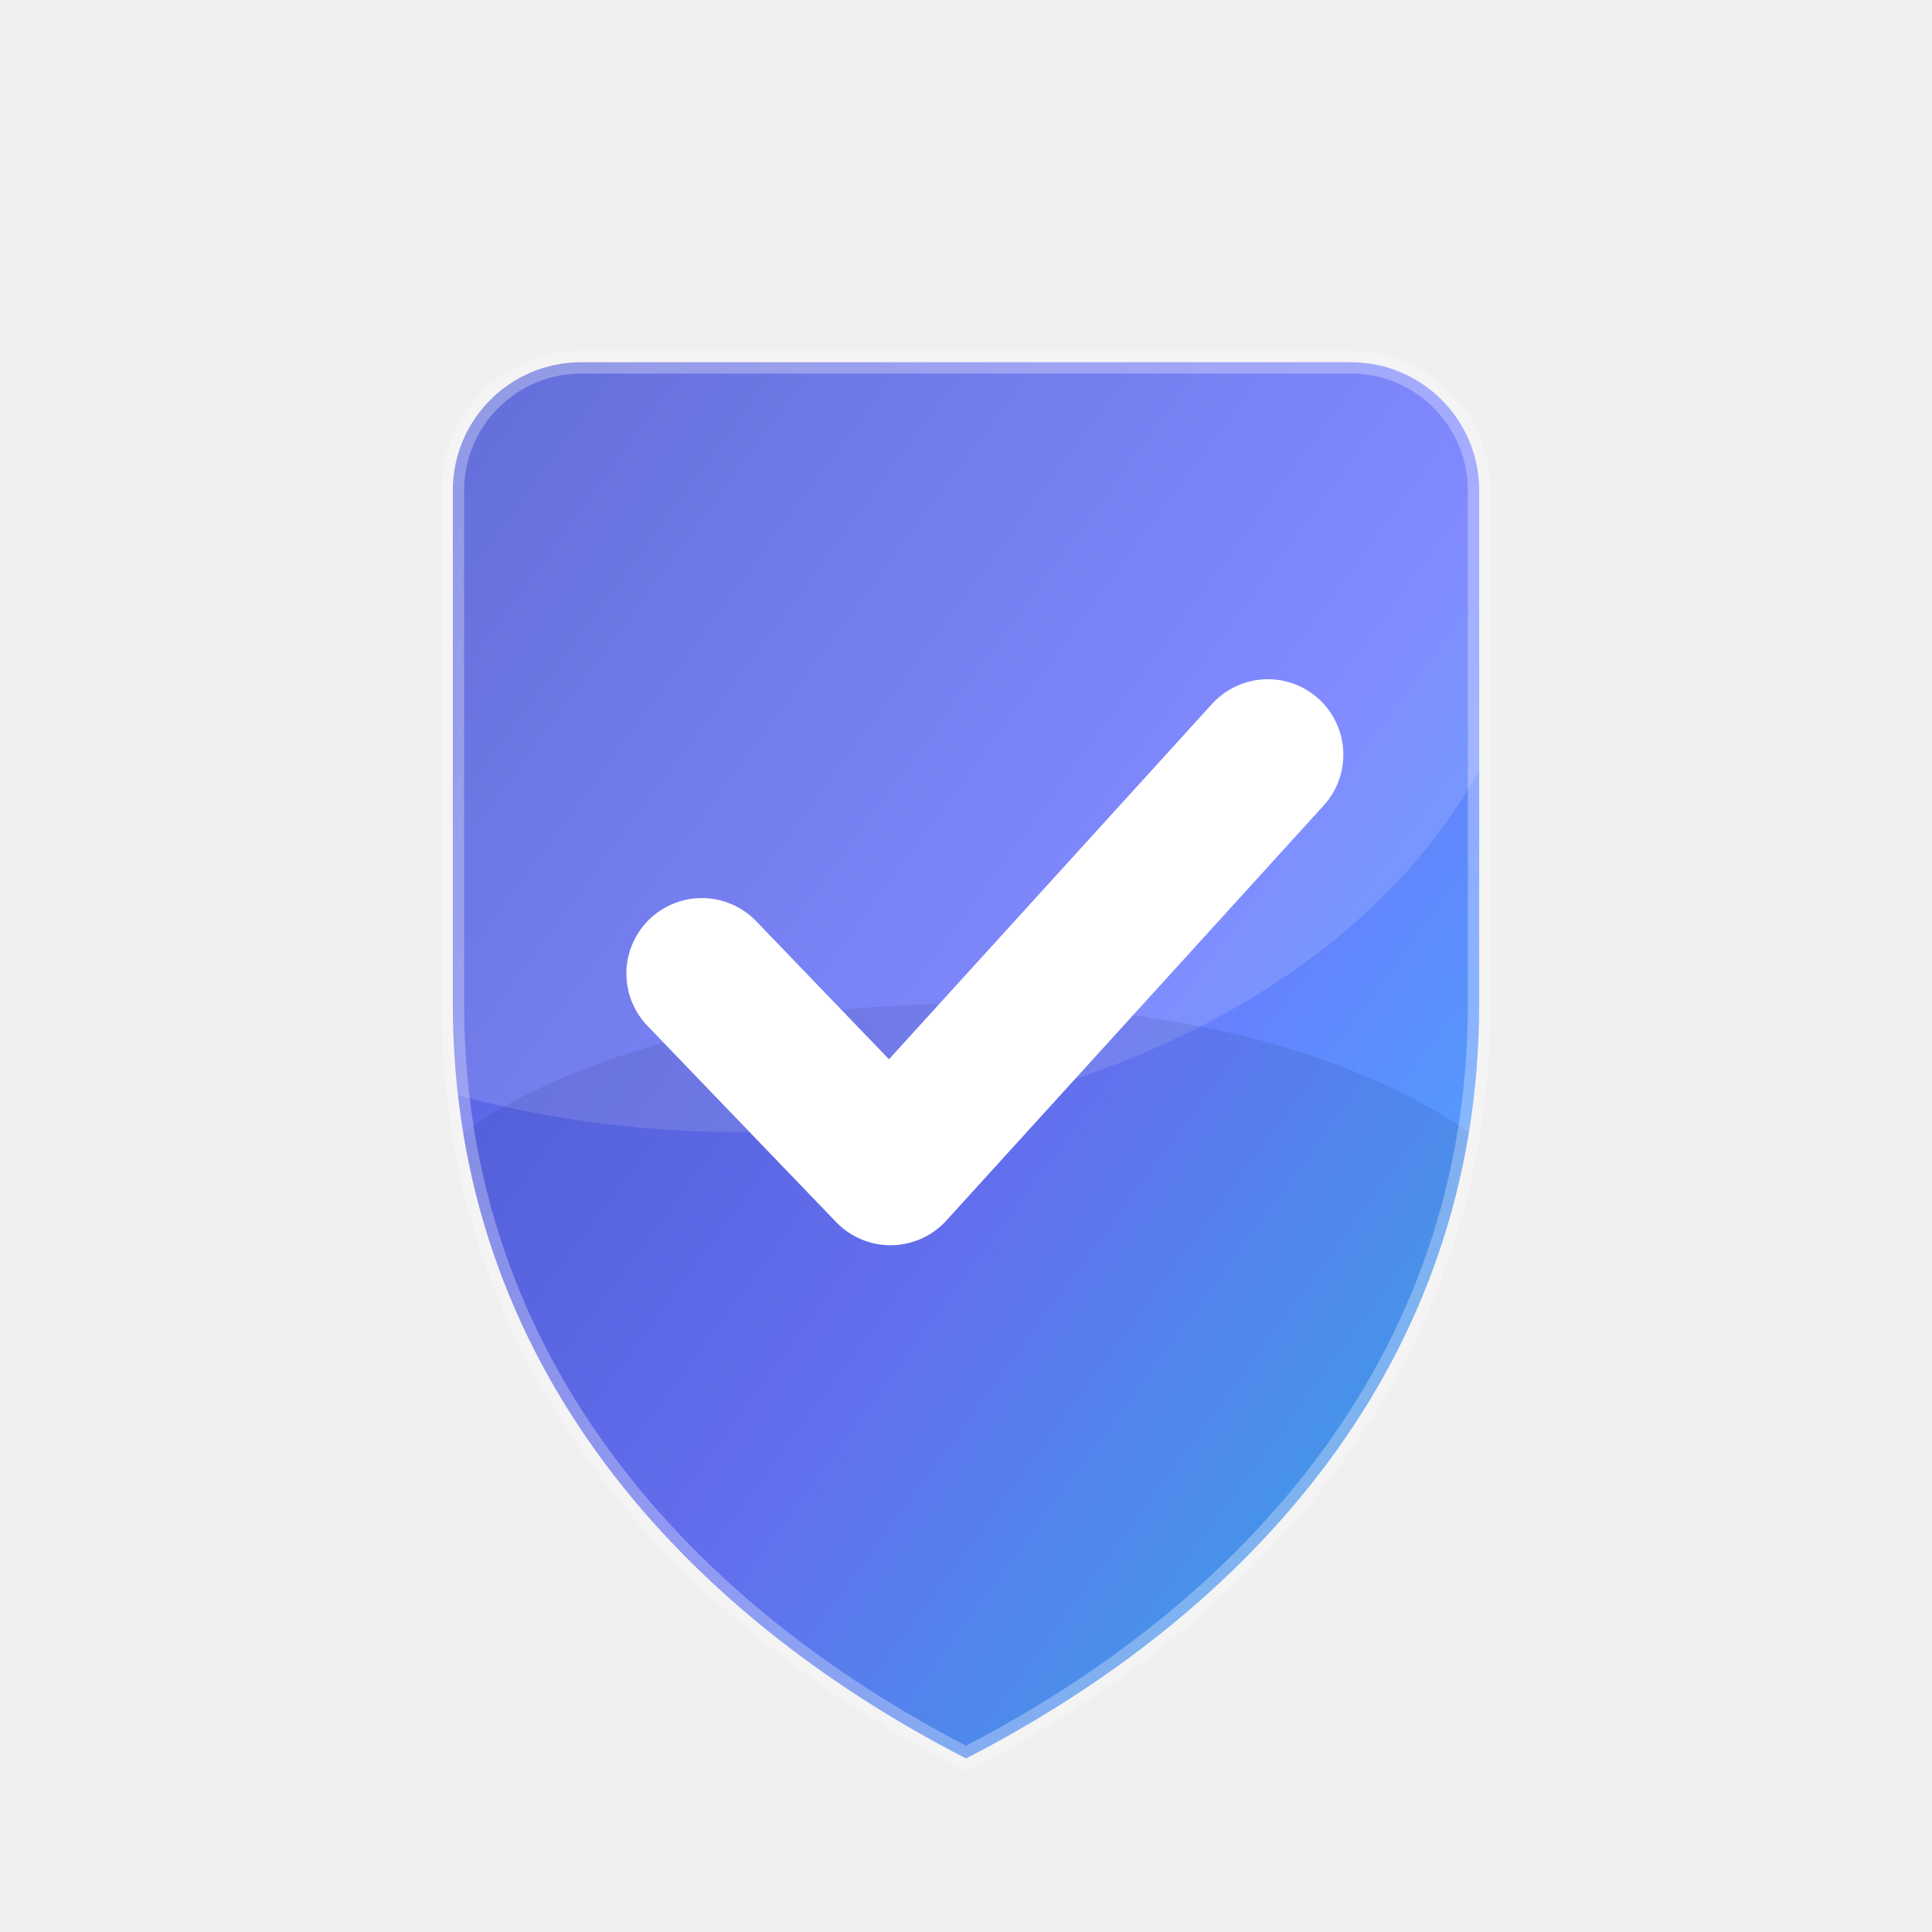
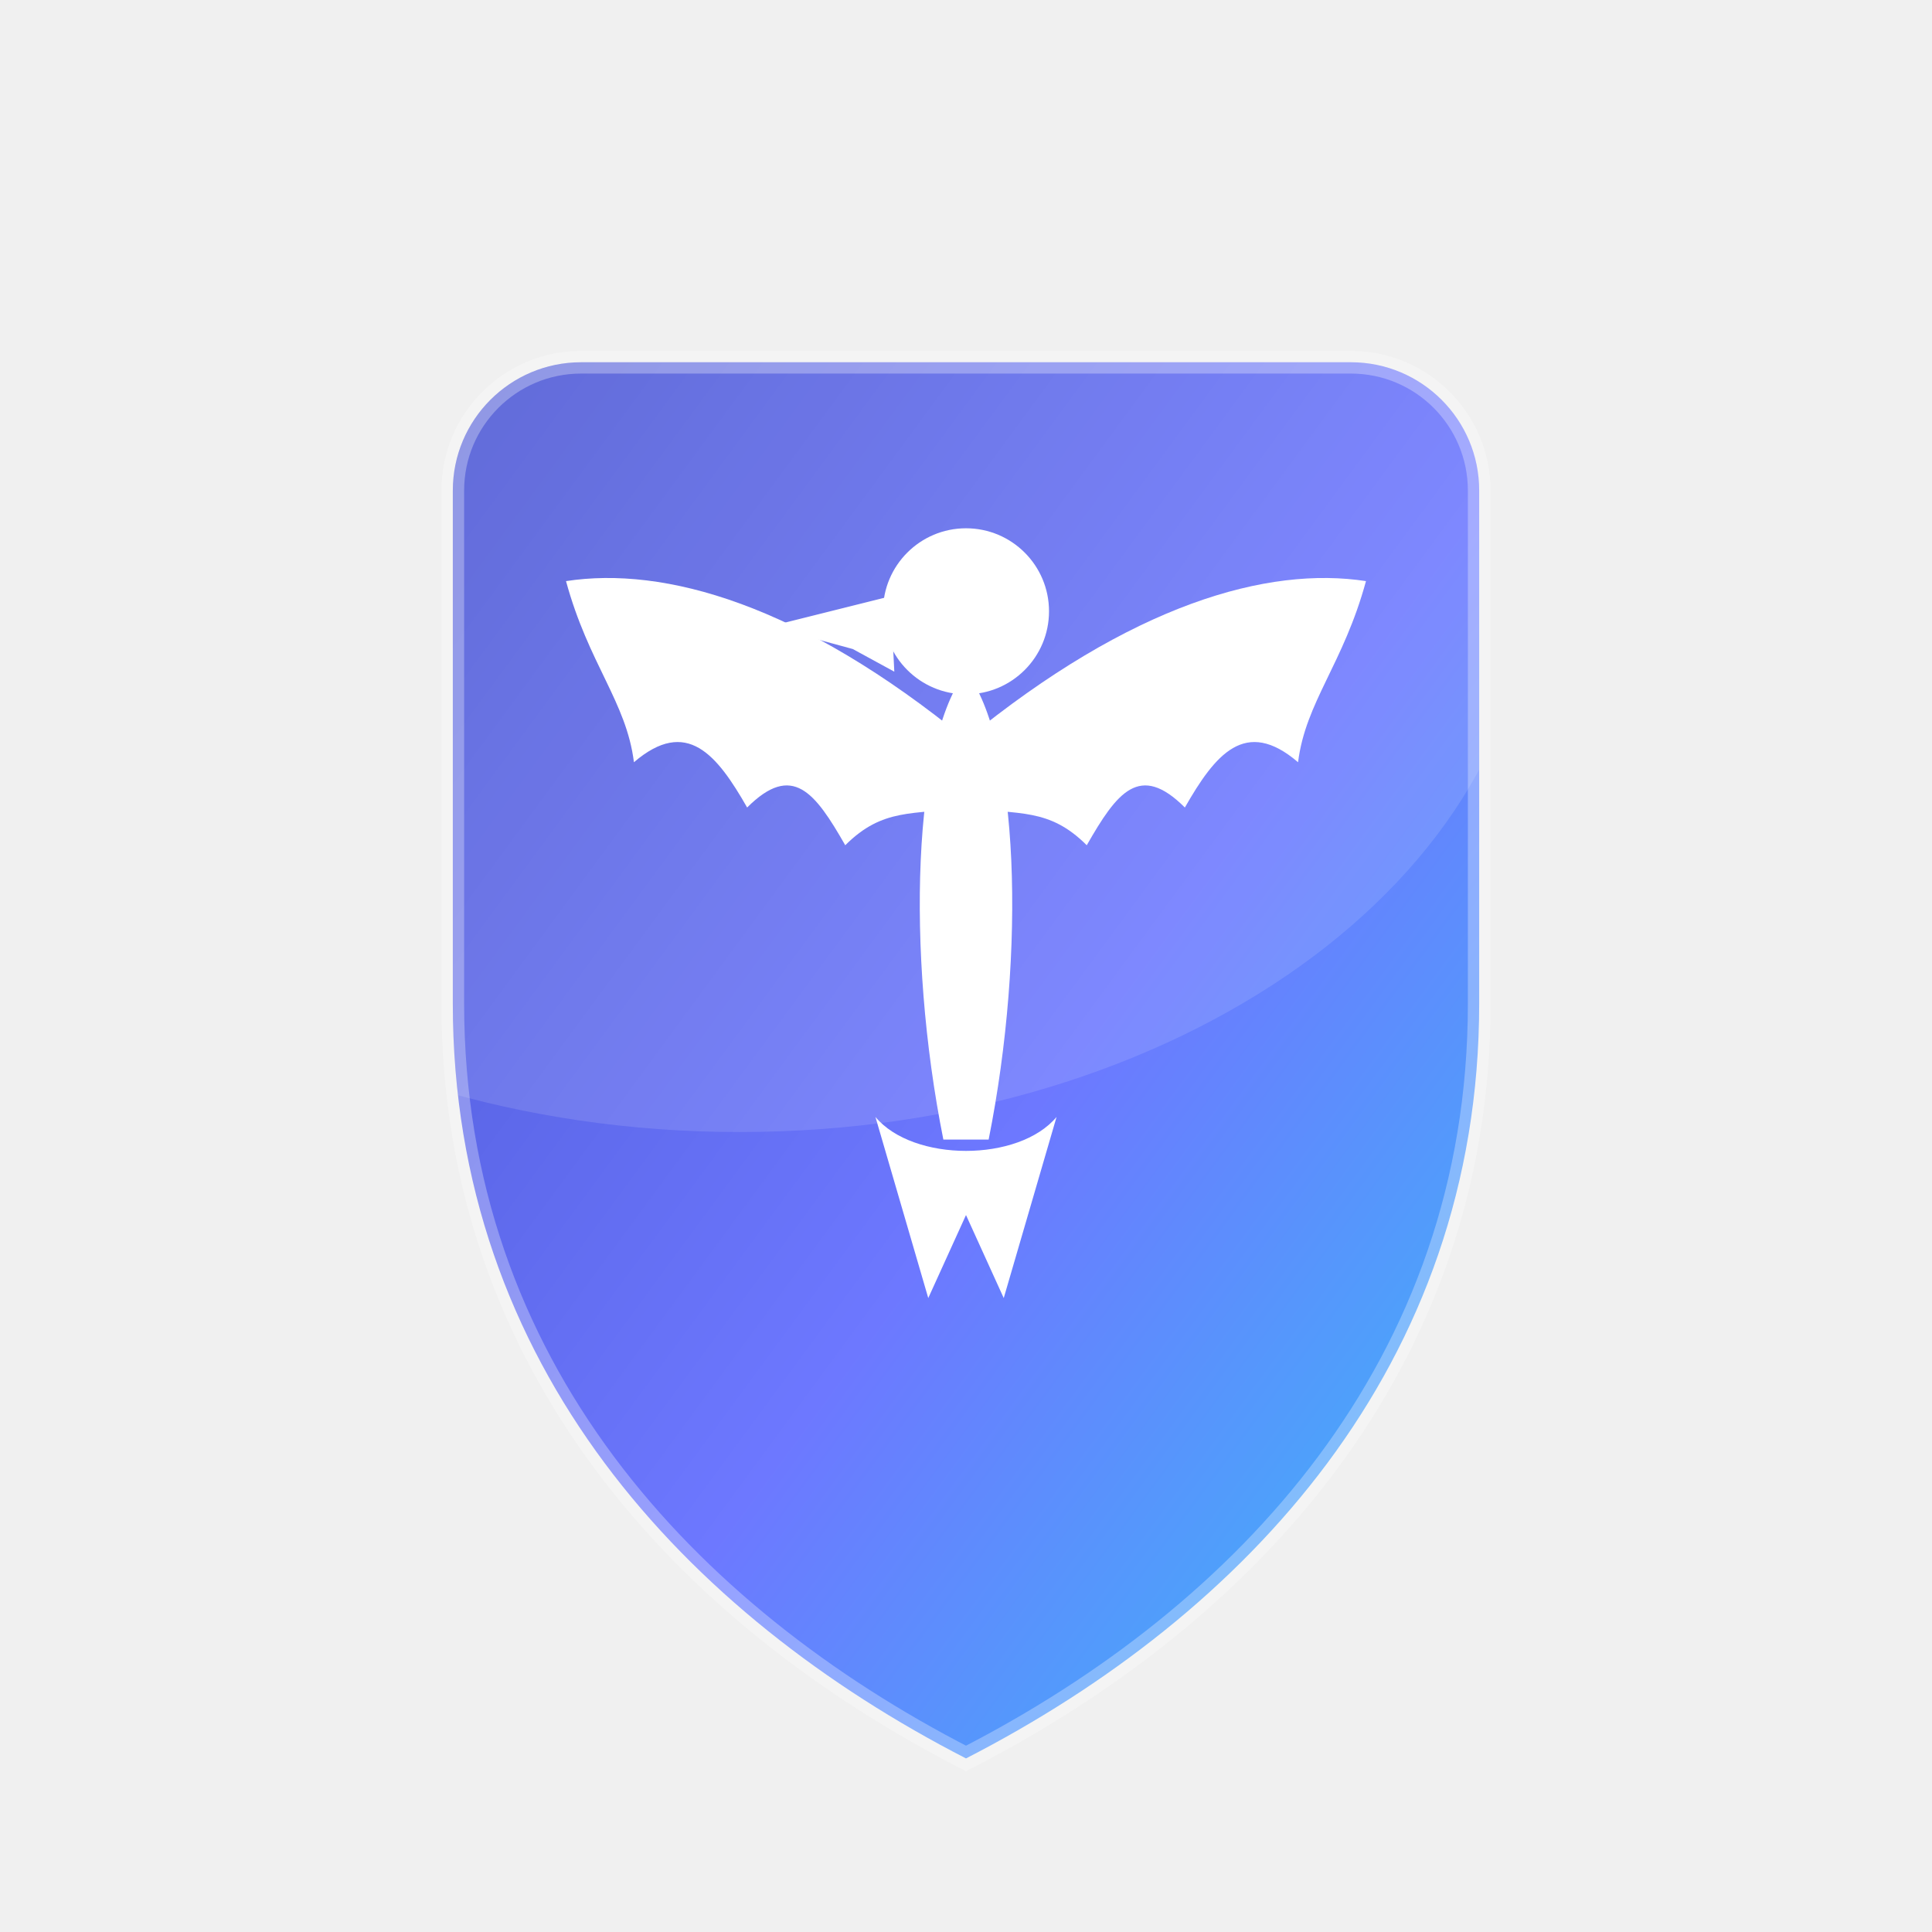
<svg xmlns="http://www.w3.org/2000/svg" viewBox="0 0 512 512" width="512" height="512" role="img" aria-label="AuditXS">
  <defs>
    <linearGradient id="axg" x1="0" y1="0" x2="1" y2="1">
      <stop offset="0" stop-color="#4b56d2" />
      <stop offset=".55" stop-color="#6d78ff" />
      <stop offset="1" stop-color="#38bdf8" />
    </linearGradient>
    <clipPath id="axc">
      <path d="M154 96 H358 A34 34 0 0 1 392 130 V266 C392 362 330 428 256 466 C182 428 120 362 120 266 V130 A34 34 0 0 1 154 96 Z" />
    </clipPath>
  </defs>
  <path d="M154 96 H358 A34 34 0 0 1 392 130 V266 C392 362 330 428 256 466 C182 428 120 362 120 266 V130 A34 34 0 0 1 154 96 Z" fill="url(#axg)" />
  <g clip-path="url(#axc)">
-     <ellipse cx="196" cy="150" rx="210" ry="150" fill="#ffffff" opacity="0.14" />
-     <path d="M120 302 C185 254 327 254 392 302 V470 H120 Z" fill="#0b1650" opacity="0.10" />
+     <ellipse cx="196" cy="150" rx="210" ry="150" fill="#ffffff" opacity="0.12" />
  </g>
  <path d="M154 96 H358 A34 34 0 0 1 392 130 V266 C392 362 330 428 256 466 C182 428 120 362 120 266 V130 A34 34 0 0 1 154 96 Z" fill="none" stroke="#ffffff" stroke-opacity="0.30" stroke-width="6" />
-   <path d="M186 258 L236 310 L336 200" fill="none" stroke="#ffffff" stroke-width="40" stroke-linecap="round" stroke-linejoin="round" />
+   <g fill="#ffffff">
+     <circle cx="256" cy="162" r="22" />
+     <path d="M236 158 L204 166 L226 172 L237 178 Z" />
+     <path d="M256 178 C242 196 240 252 250 302 L262 302 C272 252 270 196 256 178 Z" />
+     <path d="M232 296 L246 344 L256 322 L266 344 L280 296 C270 308 242 308 232 296 Z" />
+     <path d="M256 196 C300 160 336 150 362 154 C356 176 346 186 344 202 C330 190 322 200 314 214 C302 202 296 210 288 224 C278 214 270 216 256 214 Z" />
+     <path d="M256 196 C212 160 176 150 150 154 C156 176 166 186 168 202 C182 190 190 200 198 214 C210 202 216 210 224 224 C234 214 242 216 256 214 Z" />
+   </g>
</svg>
